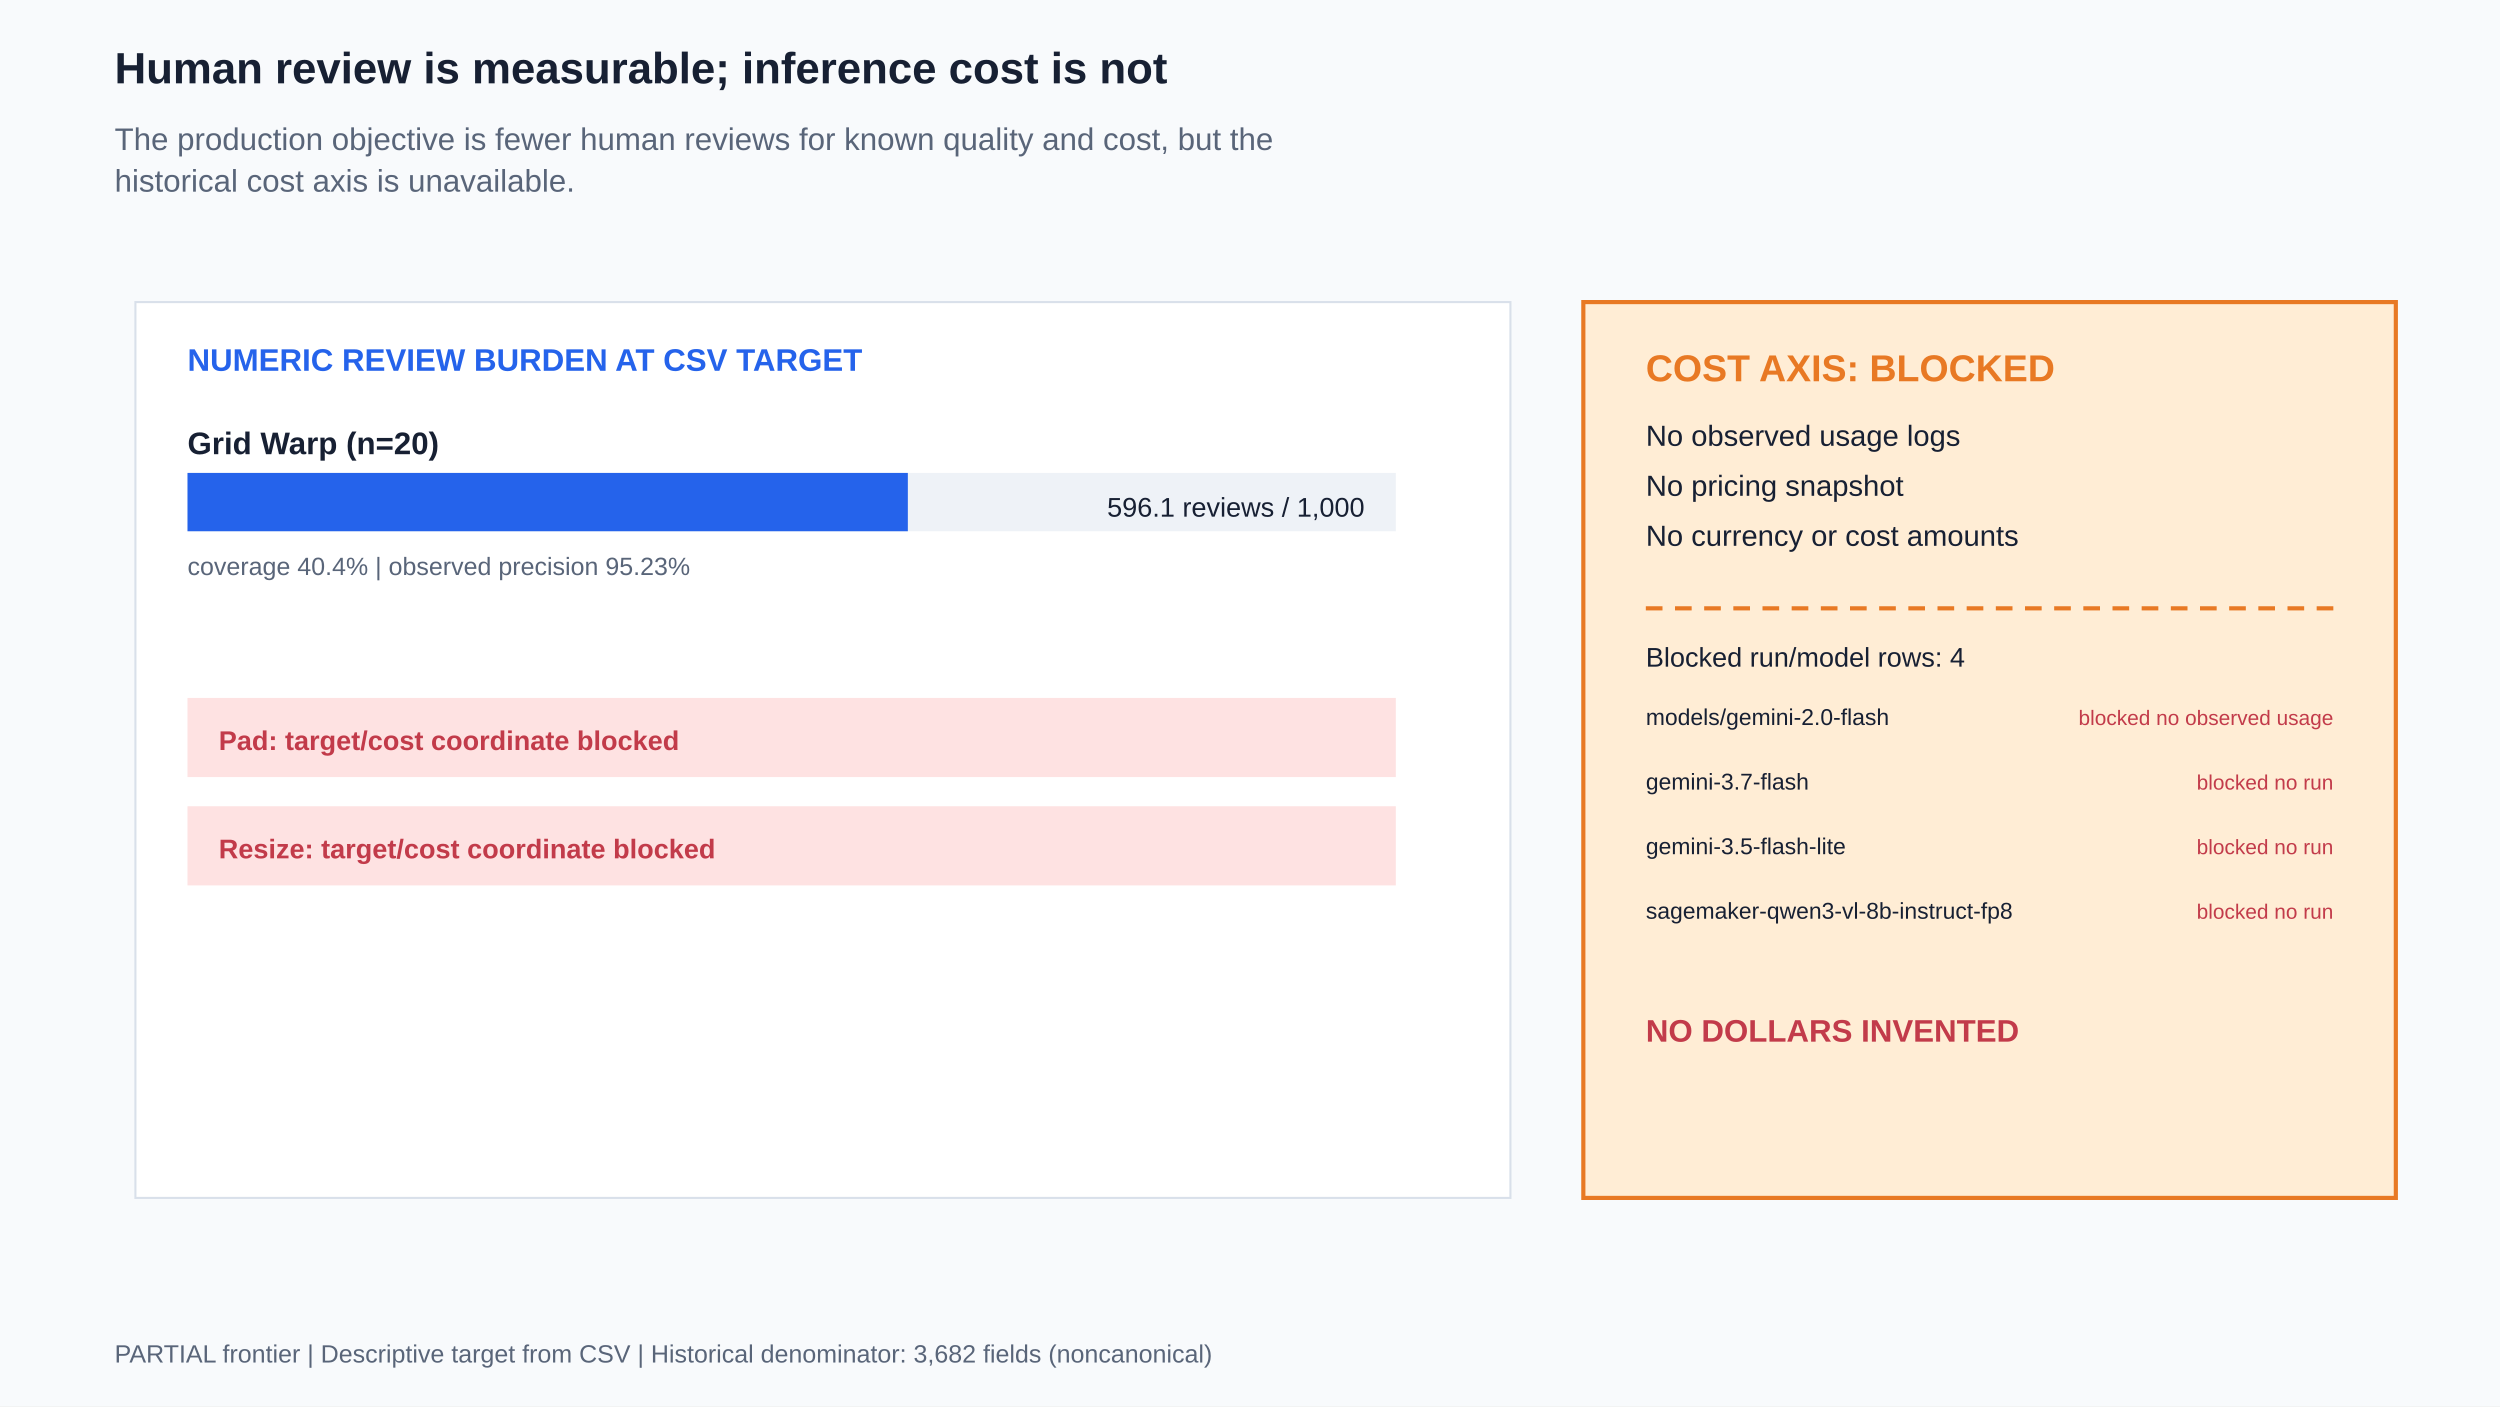
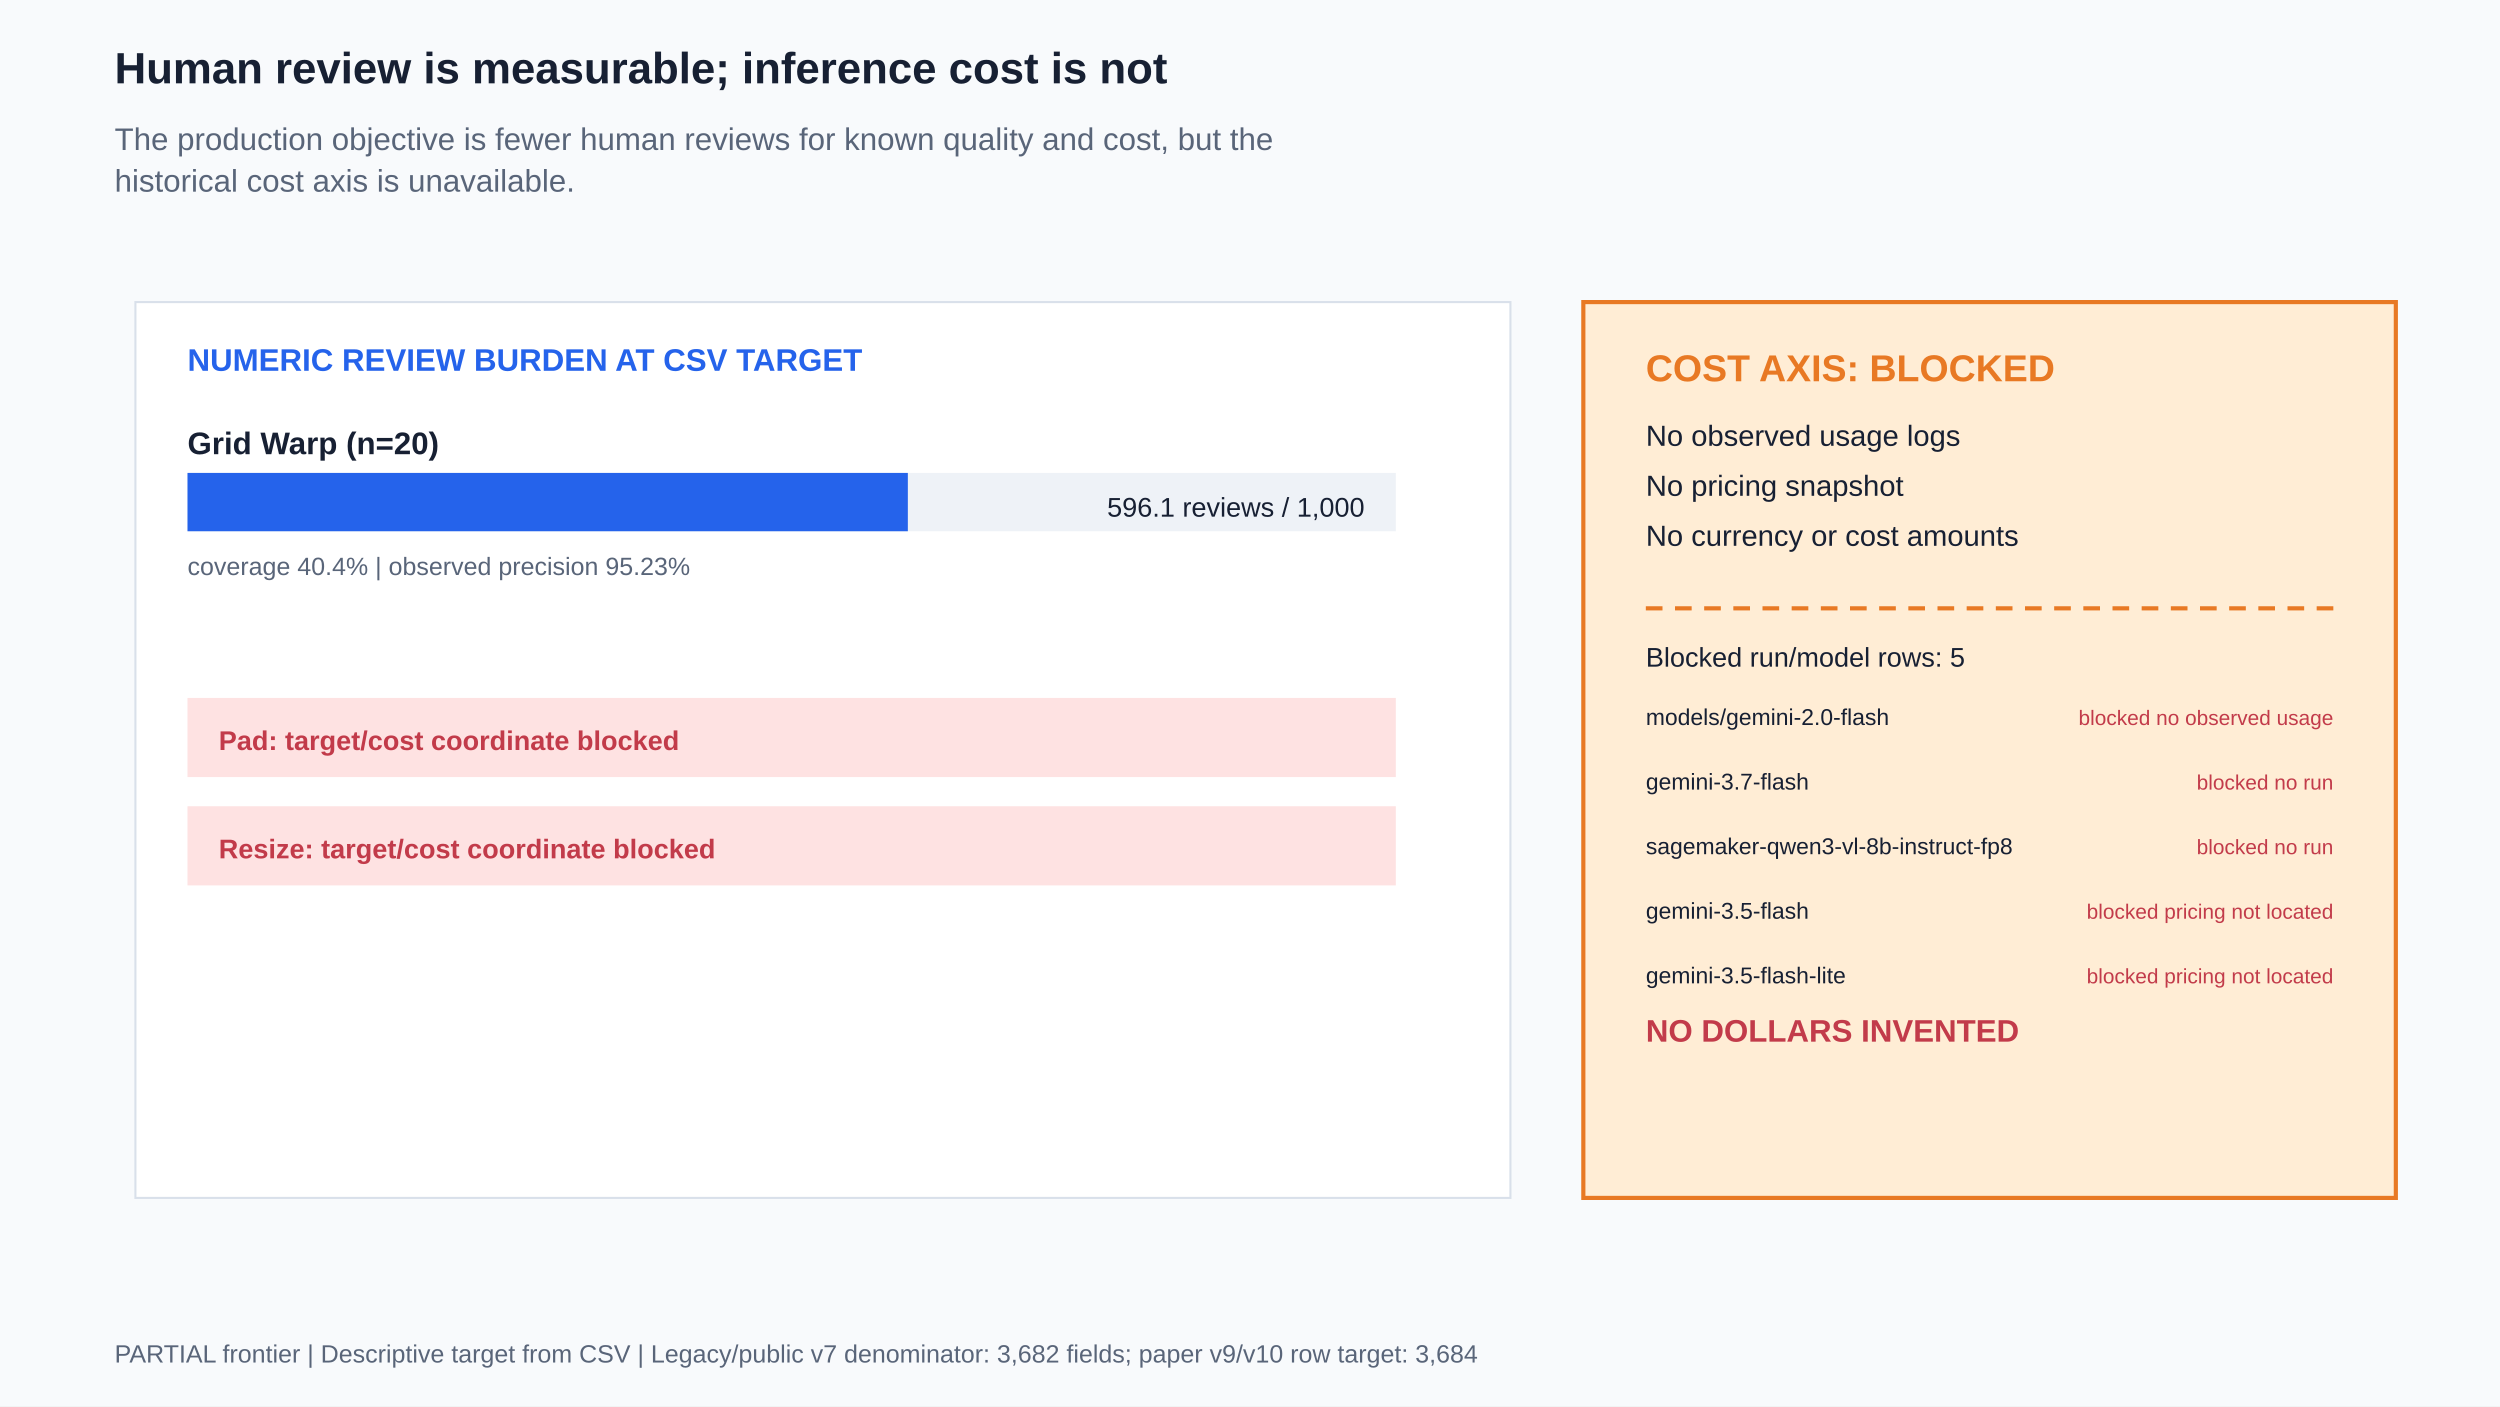
<svg xmlns="http://www.w3.org/2000/svg" width="1200" height="675" viewBox="0 0 1200 675" role="img">
  <rect x="0" y="0" width="1200" height="675" fill="#f8fafc" stroke="none" stroke-width="1" />
  <text x="55" y="40" fill="#172033" font-family="Arial,Helvetica,sans-serif" font-size="21" font-weight="bold" text-anchor="start">Human review is measurable; inference cost is not</text>
  <text x="55" y="72" fill="#596579" font-family="Arial,Helvetica,sans-serif" font-size="15" font-weight="normal" text-anchor="start">The production objective is fewer human reviews for known quality and cost, but the</text>
  <text x="55" y="92" fill="#596579" font-family="Arial,Helvetica,sans-serif" font-size="15" font-weight="normal" text-anchor="start">historical cost axis is unavailable.</text>
  <rect x="65" y="145" width="660" height="430" fill="#ffffff" stroke="#d9e0ea" stroke-width="1" />
  <text x="90" y="178" fill="#2563eb" font-family="Arial,Helvetica,sans-serif" font-size="15" font-weight="bold" text-anchor="start">NUMERIC REVIEW BURDEN AT CSV TARGET</text>
  <text x="90" y="218" fill="#172033" font-family="Arial,Helvetica,sans-serif" font-size="15" font-weight="bold" text-anchor="start">Grid Warp (n=20)</text>
  <rect x="90" y="227" width="580" height="28" fill="#eef2f7" stroke="none" stroke-width="1" />
  <rect x="90" y="227" width="345.763" height="28" fill="#2563eb" stroke="none" stroke-width="1" />
  <text x="655" y="248" fill="#172033" font-family="Arial,Helvetica,sans-serif" font-size="13" font-weight="normal" text-anchor="end">596.1 reviews / 1,000</text>
  <text x="90" y="276" fill="#596579" font-family="Arial,Helvetica,sans-serif" font-size="12" font-weight="normal" text-anchor="start">coverage 40.4% | observed precision 95.23%</text>
  <rect x="90" y="335" width="580" height="38" fill="#fee2e2" stroke="none" stroke-width="1" />
  <text x="105" y="360" fill="#c23b4a" font-family="Arial,Helvetica,sans-serif" font-size="13" font-weight="bold" text-anchor="start">Pad: target/cost coordinate blocked</text>
  <rect x="90" y="387" width="580" height="38" fill="#fee2e2" stroke="none" stroke-width="1" />
  <text x="105" y="412" fill="#c23b4a" font-family="Arial,Helvetica,sans-serif" font-size="13" font-weight="bold" text-anchor="start">Resize: target/cost coordinate blocked</text>
  <rect x="760" y="145" width="390" height="430" fill="#ffedd5" stroke="#e87924" stroke-width="2" />
  <text x="790" y="183" fill="#e87924" font-family="Arial,Helvetica,sans-serif" font-size="18" font-weight="bold" text-anchor="start">COST AXIS: BLOCKED</text>
  <text x="790" y="214" fill="#172033" font-family="Arial,Helvetica,sans-serif" font-size="14" font-weight="normal" text-anchor="start">No observed usage logs</text>
  <text x="790" y="238" fill="#172033" font-family="Arial,Helvetica,sans-serif" font-size="14" font-weight="normal" text-anchor="start">No pricing snapshot</text>
  <text x="790" y="262" fill="#172033" font-family="Arial,Helvetica,sans-serif" font-size="14" font-weight="normal" text-anchor="start">No currency or cost amounts</text>
  <line x1="790" y1="292" x2="1120" y2="292" stroke="#e87924" stroke-width="2" stroke-dasharray="8,6" />
-   <text x="790" y="320" fill="#172033" font-family="Arial,Helvetica,sans-serif" font-size="13" font-weight="normal" text-anchor="start">Blocked run/model rows: 4</text>
+   <text x="790" y="320" fill="#172033" font-family="Arial,Helvetica,sans-serif" font-size="13" font-weight="normal" text-anchor="start">Blocked run/model rows: 5</text>
  <text x="790" y="348" fill="#172033" font-family="Arial,Helvetica,sans-serif" font-size="11" font-weight="normal" text-anchor="start">models/gemini-2.0-flash</text>
  <text x="1120" y="348" fill="#c23b4a" font-family="Arial,Helvetica,sans-serif" font-size="10" font-weight="normal" text-anchor="end">blocked no observed usage</text>
  <text x="790" y="379" fill="#172033" font-family="Arial,Helvetica,sans-serif" font-size="11" font-weight="normal" text-anchor="start">gemini-3.7-flash</text>
  <text x="1120" y="379" fill="#c23b4a" font-family="Arial,Helvetica,sans-serif" font-size="10" font-weight="normal" text-anchor="end">blocked no run</text>
-   <text x="790" y="410" fill="#172033" font-family="Arial,Helvetica,sans-serif" font-size="11" font-weight="normal" text-anchor="start">gemini-3.5-flash-lite</text>
+   <text x="790" y="410" fill="#172033" font-family="Arial,Helvetica,sans-serif" font-size="11" font-weight="normal" text-anchor="start">sagemaker-qwen3-vl-8b-instruct-fp8</text>
  <text x="1120" y="410" fill="#c23b4a" font-family="Arial,Helvetica,sans-serif" font-size="10" font-weight="normal" text-anchor="end">blocked no run</text>
-   <text x="790" y="441" fill="#172033" font-family="Arial,Helvetica,sans-serif" font-size="11" font-weight="normal" text-anchor="start">sagemaker-qwen3-vl-8b-instruct-fp8</text>
-   <text x="1120" y="441" fill="#c23b4a" font-family="Arial,Helvetica,sans-serif" font-size="10" font-weight="normal" text-anchor="end">blocked no run</text>
+   <text x="790" y="441" fill="#172033" font-family="Arial,Helvetica,sans-serif" font-size="11" font-weight="normal" text-anchor="start">gemini-3.5-flash</text>
+   <text x="1120" y="441" fill="#c23b4a" font-family="Arial,Helvetica,sans-serif" font-size="10" font-weight="normal" text-anchor="end">blocked pricing not located</text>
+   <text x="790" y="472" fill="#172033" font-family="Arial,Helvetica,sans-serif" font-size="11" font-weight="normal" text-anchor="start">gemini-3.5-flash-lite</text>
+   <text x="1120" y="472" fill="#c23b4a" font-family="Arial,Helvetica,sans-serif" font-size="10" font-weight="normal" text-anchor="end">blocked pricing not located</text>
  <text x="790" y="500" fill="#c23b4a" font-family="Arial,Helvetica,sans-serif" font-size="15" font-weight="bold" text-anchor="start">NO DOLLARS INVENTED</text>
-   <text x="55" y="654" fill="#596579" font-family="Arial,Helvetica,sans-serif" font-size="12" font-weight="normal" text-anchor="start">PARTIAL frontier | Descriptive target from CSV | Historical denominator: 3,682 fields (noncanonical)</text>
+   <text x="55" y="654" fill="#596579" font-family="Arial,Helvetica,sans-serif" font-size="12" font-weight="normal" text-anchor="start">PARTIAL frontier | Descriptive target from CSV | Legacy/public v7 denominator: 3,682 fields; paper v9/v10 row target: 3,684</text>
</svg>
